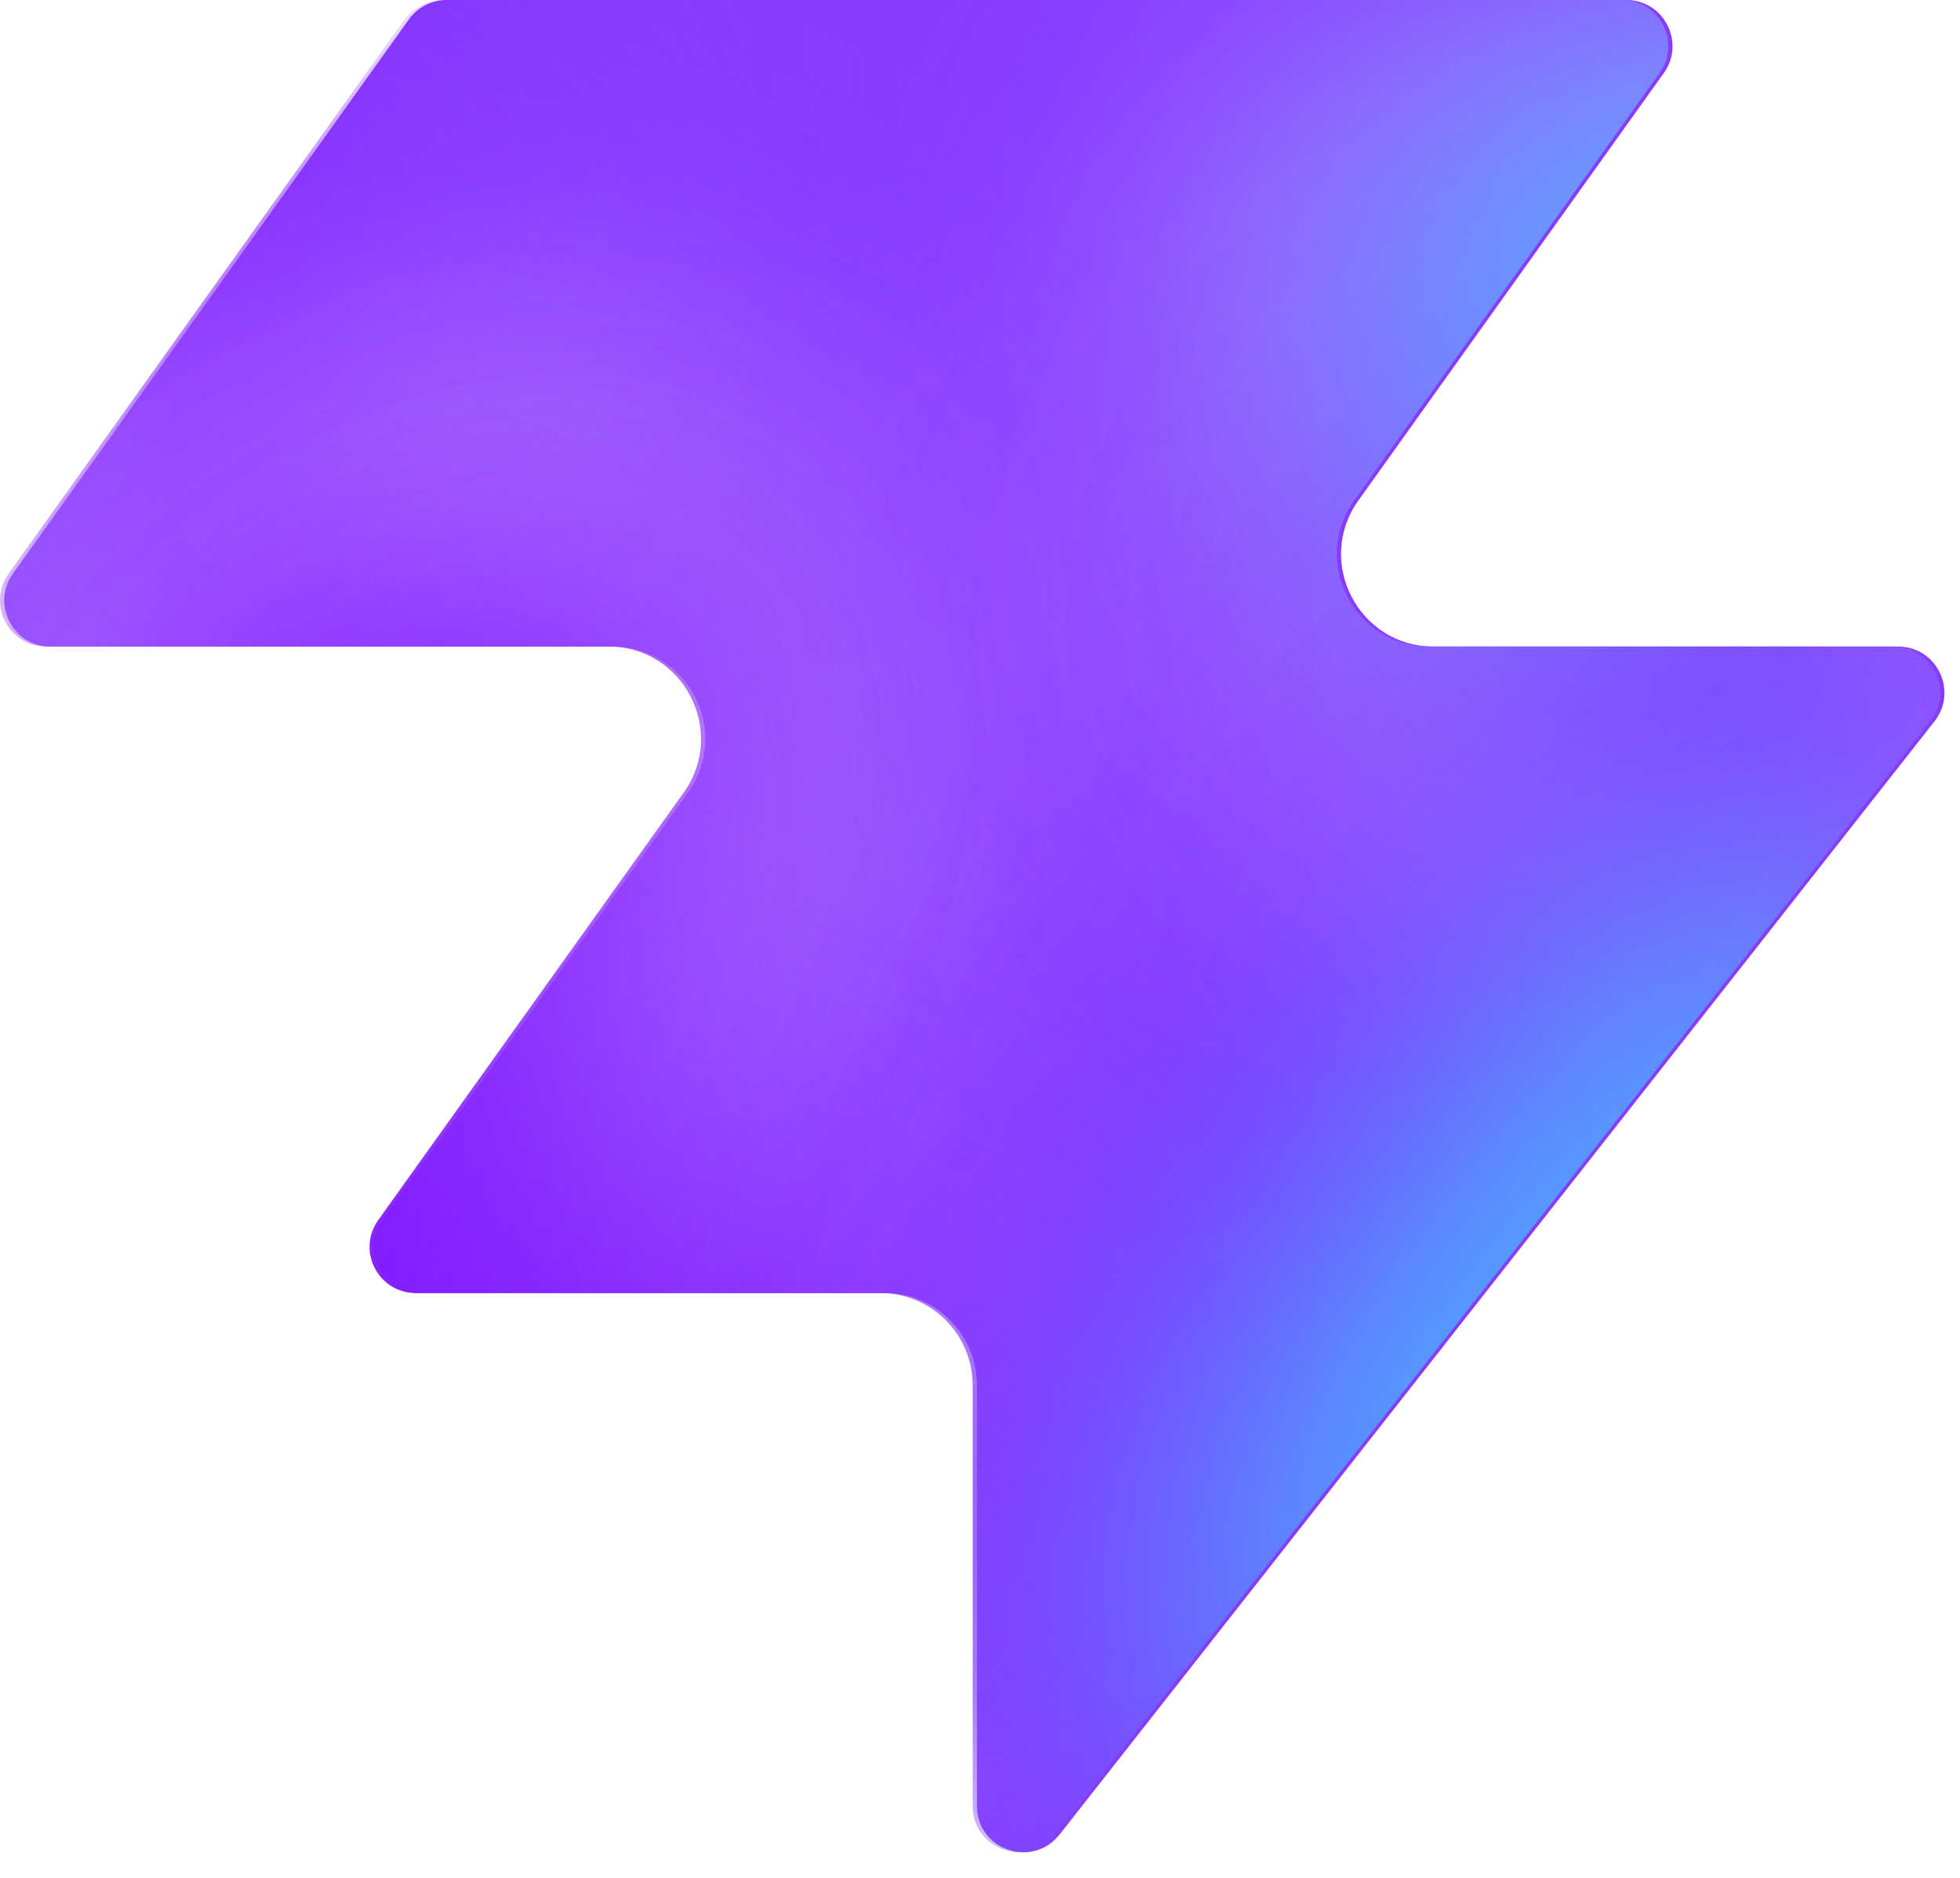
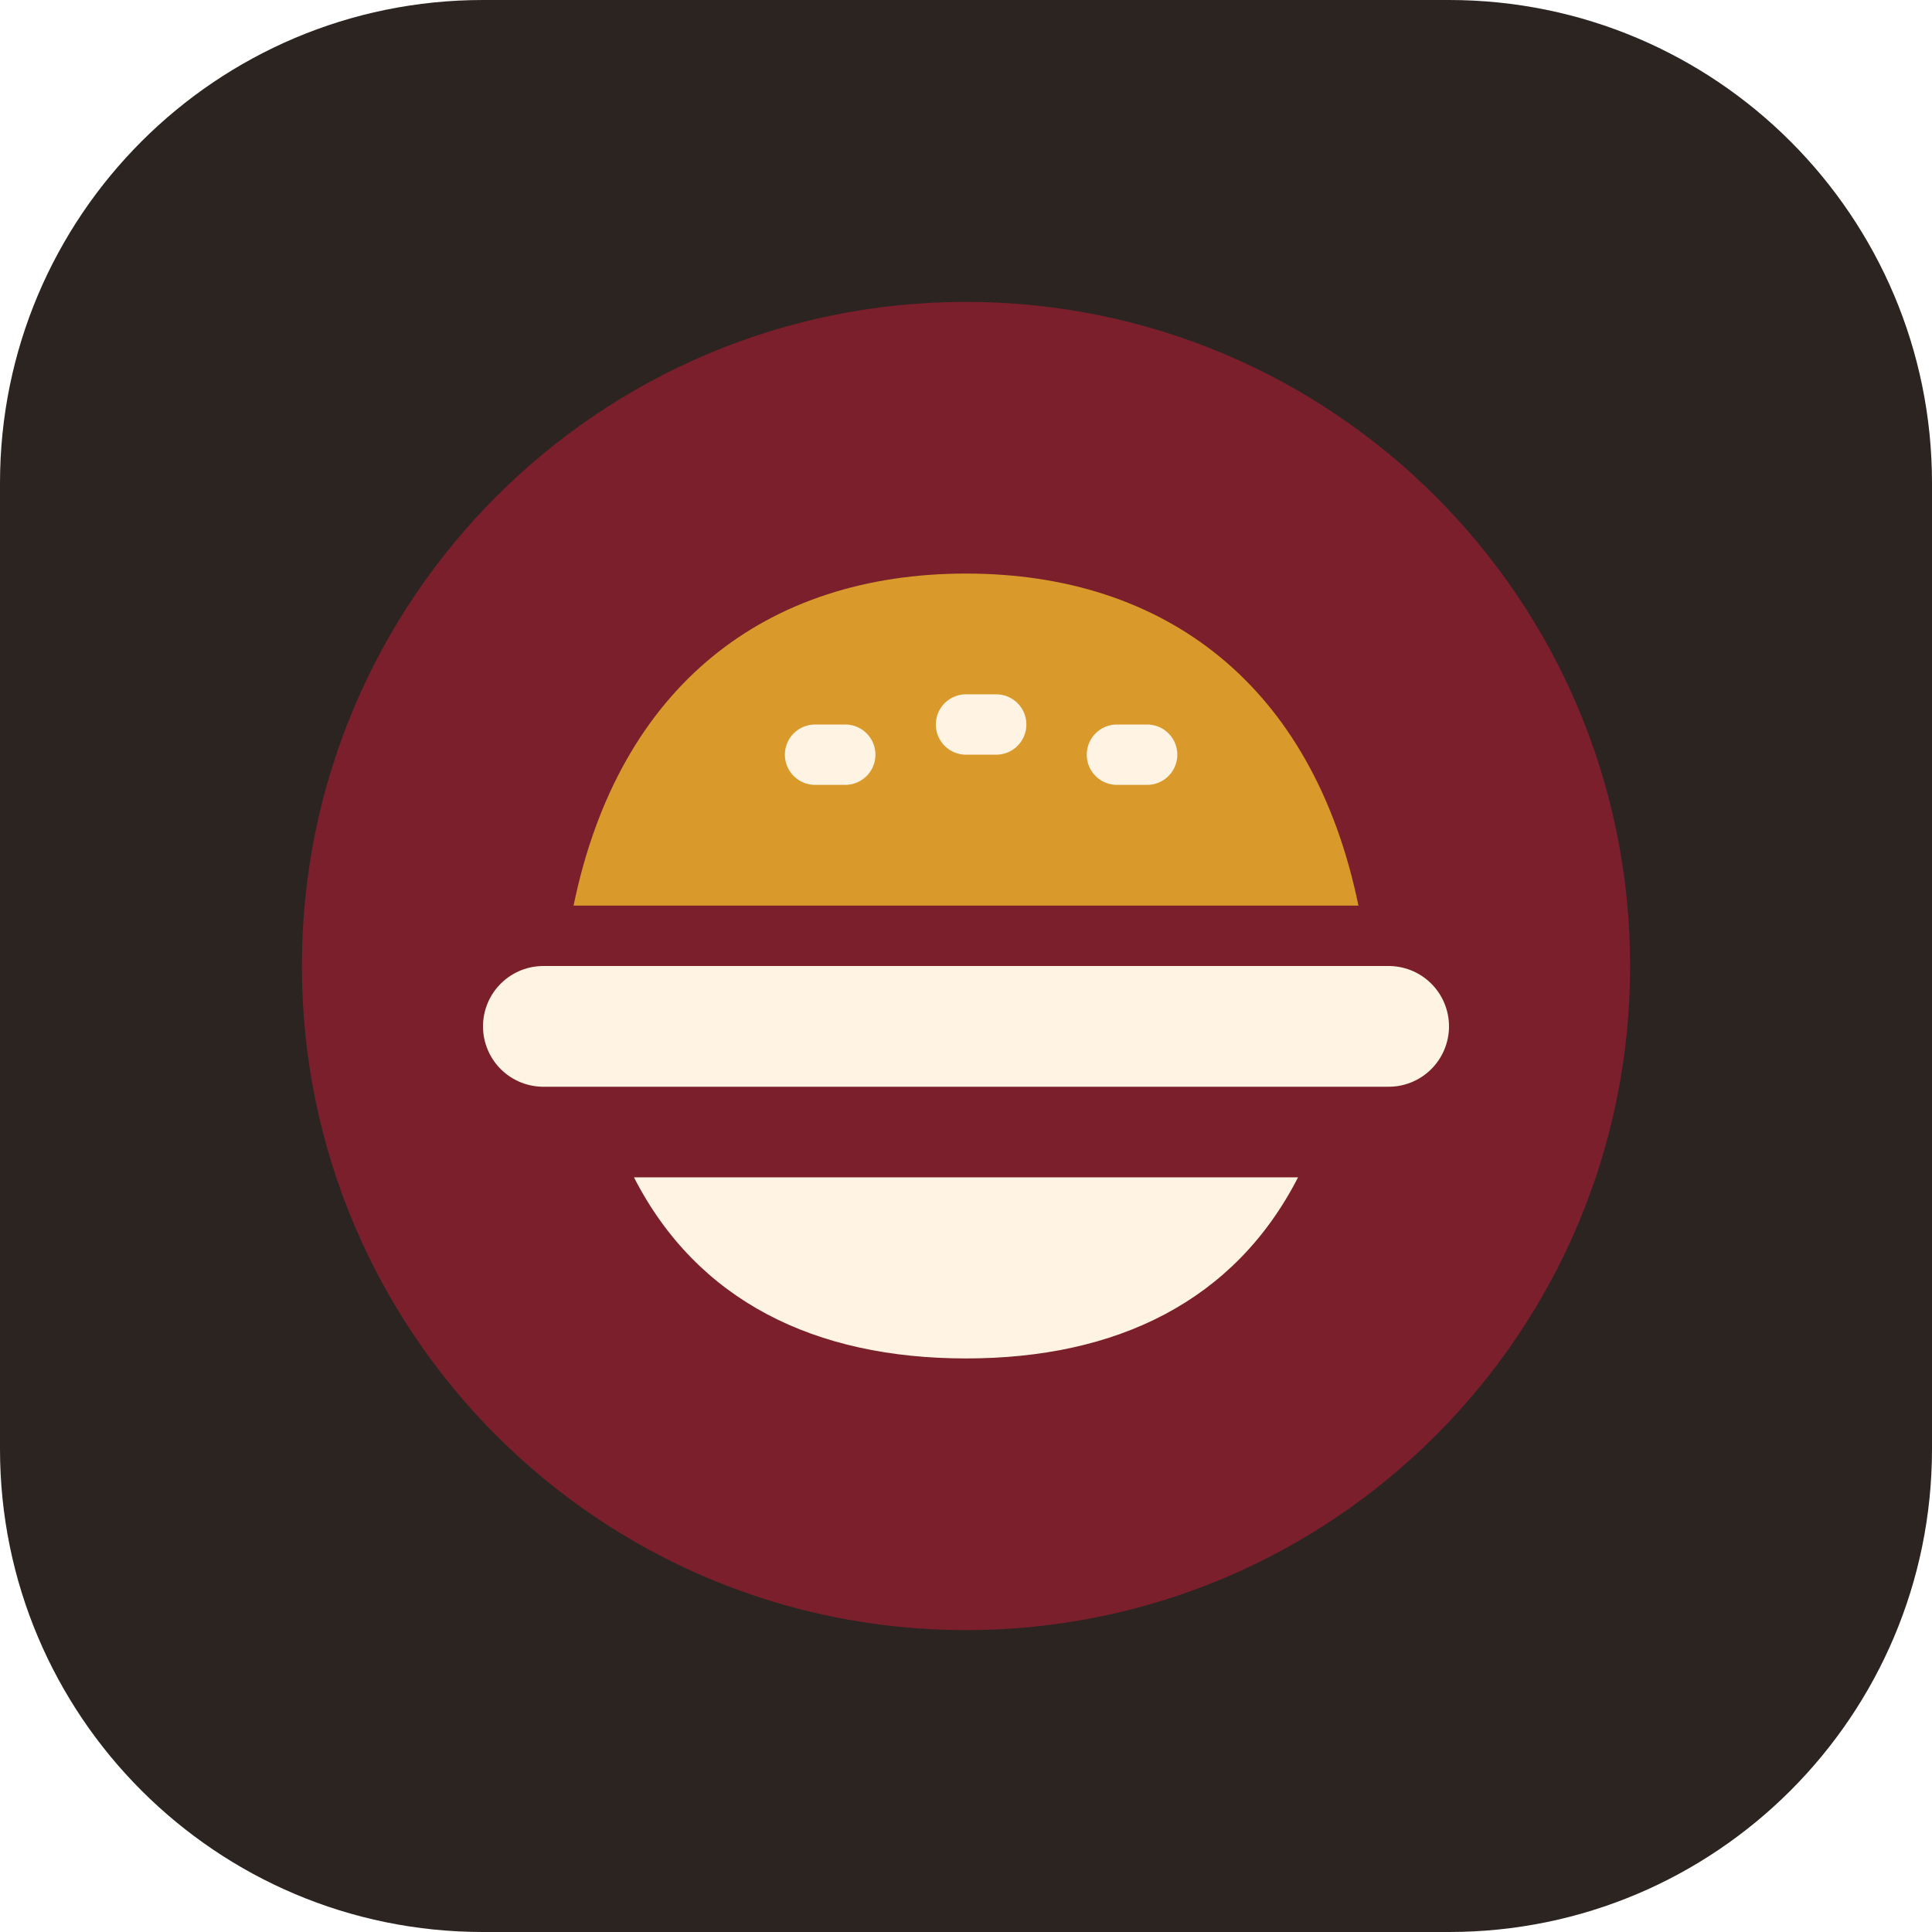
- <svg xmlns="http://www.w3.org/2000/svg" width="48" height="46" fill="none" viewBox="0 0 48 46">
-   <path fill="#863bff" d="M25.946 44.938c-.664.845-2.021.375-2.021-.698V33.937a2.26 2.26 0 0 0-2.262-2.262H10.287c-.92 0-1.456-1.04-.92-1.788l7.48-10.471c1.07-1.497 0-3.578-1.842-3.578H1.237c-.92 0-1.456-1.04-.92-1.788L10.013.474c.214-.297.556-.474.92-.474h28.894c.92 0 1.456 1.04.92 1.788l-7.48 10.471c-1.07 1.498 0 3.579 1.842 3.579h11.377c.943 0 1.473 1.088.89 1.83L25.947 44.94z" style="fill:#863bff;fill:color(display-p3 .525 .23 1);fill-opacity:1" />
-   <mask id="a" width="48" height="46" x="0" y="0" maskUnits="userSpaceOnUse" style="mask-type:alpha">
-     <path fill="#000" d="M25.842 44.938c-.664.844-2.021.375-2.021-.698V33.937a2.26 2.26 0 0 0-2.262-2.262H10.183c-.92 0-1.456-1.04-.92-1.788l7.48-10.471c1.07-1.498 0-3.579-1.842-3.579H1.133c-.92 0-1.456-1.04-.92-1.787L9.91.473c.214-.297.556-.474.92-.474h28.894c.92 0 1.456 1.04.92 1.788l-7.48 10.471c-1.07 1.498 0 3.578 1.842 3.578h11.377c.943 0 1.473 1.088.89 1.832L25.843 44.94z" style="fill:#000;fill-opacity:1" />
-   </mask>
-   <g mask="url(#a)">
-     <g filter="url(#b)">
-       <ellipse cx="5.508" cy="14.704" fill="#ede6ff" rx="5.508" ry="14.704" style="fill:#ede6ff;fill:color(display-p3 .927 .903 1);fill-opacity:1" transform="matrix(.00324 1 1 -.00324 -4.47 31.516)" />
-     </g>
-     <g filter="url(#c)">
-       <ellipse cx="10.399" cy="29.851" fill="#ede6ff" rx="10.399" ry="29.851" style="fill:#ede6ff;fill:color(display-p3 .927 .903 1);fill-opacity:1" transform="matrix(.00324 1 1 -.00324 -39.328 7.883)" />
-     </g>
-     <g filter="url(#d)">
-       <ellipse cx="5.508" cy="30.487" fill="#7e14ff" rx="5.508" ry="30.487" style="fill:#7e14ff;fill:color(display-p3 .492 .077 1);fill-opacity:1" transform="rotate(89.814 -25.913 -14.639)scale(1 -1)" />
-     </g>
-     <g filter="url(#e)">
-       <ellipse cx="5.508" cy="30.599" fill="#7e14ff" rx="5.508" ry="30.599" style="fill:#7e14ff;fill:color(display-p3 .492 .077 1);fill-opacity:1" transform="rotate(89.814 -32.644 -3.334)scale(1 -1)" />
-     </g>
-     <g filter="url(#f)">
-       <ellipse cx="5.508" cy="30.599" fill="#7e14ff" rx="5.508" ry="30.599" style="fill:#7e14ff;fill:color(display-p3 .492 .077 1);fill-opacity:1" transform="matrix(.00324 1 1 -.00324 -34.34 30.47)" />
-     </g>
-     <g filter="url(#g)">
-       <ellipse cx="14.072" cy="22.078" fill="#ede6ff" rx="14.072" ry="22.078" style="fill:#ede6ff;fill:color(display-p3 .927 .903 1);fill-opacity:1" transform="rotate(93.35 24.506 48.493)scale(-1 1)" />
-     </g>
-     <g filter="url(#h)">
-       <ellipse cx="3.47" cy="21.501" fill="#7e14ff" rx="3.47" ry="21.501" style="fill:#7e14ff;fill:color(display-p3 .492 .077 1);fill-opacity:1" transform="rotate(89.009 28.708 47.59)scale(-1 1)" />
-     </g>
-     <g filter="url(#i)">
-       <ellipse cx="3.47" cy="21.501" fill="#7e14ff" rx="3.47" ry="21.501" style="fill:#7e14ff;fill:color(display-p3 .492 .077 1);fill-opacity:1" transform="rotate(89.009 28.708 47.59)scale(-1 1)" />
-     </g>
-     <g filter="url(#j)">
-       <ellipse cx=".387" cy="8.972" fill="#7e14ff" rx="4.407" ry="29.108" style="fill:#7e14ff;fill:color(display-p3 .492 .077 1);fill-opacity:1" transform="rotate(39.51 .387 8.972)" />
-     </g>
-     <g filter="url(#k)">
-       <ellipse cx="47.523" cy="-6.092" fill="#7e14ff" rx="4.407" ry="29.108" style="fill:#7e14ff;fill:color(display-p3 .492 .077 1);fill-opacity:1" transform="rotate(37.892 47.523 -6.092)" />
-     </g>
-     <g filter="url(#l)">
-       <ellipse cx="41.412" cy="6.333" fill="#47bfff" rx="5.971" ry="9.665" style="fill:#47bfff;fill:color(display-p3 .28 .748 1);fill-opacity:1" transform="rotate(37.892 41.412 6.333)" />
-     </g>
-     <g filter="url(#m)">
-       <ellipse cx="-1.879" cy="38.332" fill="#7e14ff" rx="4.407" ry="29.108" style="fill:#7e14ff;fill:color(display-p3 .492 .077 1);fill-opacity:1" transform="rotate(37.892 -1.88 38.332)" />
-     </g>
-     <g filter="url(#n)">
-       <ellipse cx="-1.879" cy="38.332" fill="#7e14ff" rx="4.407" ry="29.108" style="fill:#7e14ff;fill:color(display-p3 .492 .077 1);fill-opacity:1" transform="rotate(37.892 -1.88 38.332)" />
-     </g>
-     <g filter="url(#o)">
-       <ellipse cx="35.651" cy="29.907" fill="#7e14ff" rx="4.407" ry="29.108" style="fill:#7e14ff;fill:color(display-p3 .492 .077 1);fill-opacity:1" transform="rotate(37.892 35.651 29.907)" />
-     </g>
-     <g filter="url(#p)">
-       <ellipse cx="38.418" cy="32.4" fill="#47bfff" rx="5.971" ry="15.297" style="fill:#47bfff;fill:color(display-p3 .28 .748 1);fill-opacity:1" transform="rotate(37.892 38.418 32.4)" />
-     </g>
-   </g>
-   <defs>
-     <filter id="b" width="60.045" height="41.654" x="-19.77" y="16.149" color-interpolation-filters="sRGB" filterUnits="userSpaceOnUse">
-       <feFlood flood-opacity="0" result="BackgroundImageFix" />
-       <feBlend in="SourceGraphic" in2="BackgroundImageFix" result="shape" />
-       <feGaussianBlur result="effect1_foregroundBlur_2002_17158" stdDeviation="7.659" />
-     </filter>
-     <filter id="c" width="90.34" height="51.437" x="-54.613" y="-7.533" color-interpolation-filters="sRGB" filterUnits="userSpaceOnUse">
-       <feFlood flood-opacity="0" result="BackgroundImageFix" />
-       <feBlend in="SourceGraphic" in2="BackgroundImageFix" result="shape" />
-       <feGaussianBlur result="effect1_foregroundBlur_2002_17158" stdDeviation="7.659" />
-     </filter>
-     <filter id="d" width="79.355" height="29.4" x="-49.64" y="2.03" color-interpolation-filters="sRGB" filterUnits="userSpaceOnUse">
-       <feFlood flood-opacity="0" result="BackgroundImageFix" />
-       <feBlend in="SourceGraphic" in2="BackgroundImageFix" result="shape" />
-       <feGaussianBlur result="effect1_foregroundBlur_2002_17158" stdDeviation="4.596" />
-     </filter>
-     <filter id="e" width="79.579" height="29.4" x="-45.045" y="20.029" color-interpolation-filters="sRGB" filterUnits="userSpaceOnUse">
-       <feFlood flood-opacity="0" result="BackgroundImageFix" />
-       <feBlend in="SourceGraphic" in2="BackgroundImageFix" result="shape" />
-       <feGaussianBlur result="effect1_foregroundBlur_2002_17158" stdDeviation="4.596" />
-     </filter>
-     <filter id="f" width="79.579" height="29.4" x="-43.513" y="21.178" color-interpolation-filters="sRGB" filterUnits="userSpaceOnUse">
-       <feFlood flood-opacity="0" result="BackgroundImageFix" />
-       <feBlend in="SourceGraphic" in2="BackgroundImageFix" result="shape" />
-       <feGaussianBlur result="effect1_foregroundBlur_2002_17158" stdDeviation="4.596" />
-     </filter>
-     <filter id="g" width="74.749" height="58.852" x="15.756" y="-17.901" color-interpolation-filters="sRGB" filterUnits="userSpaceOnUse">
-       <feFlood flood-opacity="0" result="BackgroundImageFix" />
-       <feBlend in="SourceGraphic" in2="BackgroundImageFix" result="shape" />
-       <feGaussianBlur result="effect1_foregroundBlur_2002_17158" stdDeviation="7.659" />
-     </filter>
-     <filter id="h" width="61.377" height="25.362" x="23.548" y="2.284" color-interpolation-filters="sRGB" filterUnits="userSpaceOnUse">
-       <feFlood flood-opacity="0" result="BackgroundImageFix" />
-       <feBlend in="SourceGraphic" in2="BackgroundImageFix" result="shape" />
-       <feGaussianBlur result="effect1_foregroundBlur_2002_17158" stdDeviation="4.596" />
-     </filter>
-     <filter id="i" width="61.377" height="25.362" x="23.548" y="2.284" color-interpolation-filters="sRGB" filterUnits="userSpaceOnUse">
-       <feFlood flood-opacity="0" result="BackgroundImageFix" />
-       <feBlend in="SourceGraphic" in2="BackgroundImageFix" result="shape" />
-       <feGaussianBlur result="effect1_foregroundBlur_2002_17158" stdDeviation="4.596" />
-     </filter>
-     <filter id="j" width="56.045" height="63.649" x="-27.636" y="-22.853" color-interpolation-filters="sRGB" filterUnits="userSpaceOnUse">
-       <feFlood flood-opacity="0" result="BackgroundImageFix" />
-       <feBlend in="SourceGraphic" in2="BackgroundImageFix" result="shape" />
-       <feGaussianBlur result="effect1_foregroundBlur_2002_17158" stdDeviation="4.596" />
-     </filter>
-     <filter id="k" width="54.814" height="64.646" x="20.116" y="-38.415" color-interpolation-filters="sRGB" filterUnits="userSpaceOnUse">
-       <feFlood flood-opacity="0" result="BackgroundImageFix" />
-       <feBlend in="SourceGraphic" in2="BackgroundImageFix" result="shape" />
-       <feGaussianBlur result="effect1_foregroundBlur_2002_17158" stdDeviation="4.596" />
-     </filter>
-     <filter id="l" width="33.541" height="35.313" x="24.641" y="-11.323" color-interpolation-filters="sRGB" filterUnits="userSpaceOnUse">
-       <feFlood flood-opacity="0" result="BackgroundImageFix" />
-       <feBlend in="SourceGraphic" in2="BackgroundImageFix" result="shape" />
-       <feGaussianBlur result="effect1_foregroundBlur_2002_17158" stdDeviation="4.596" />
-     </filter>
-     <filter id="m" width="54.814" height="64.646" x="-29.286" y="6.009" color-interpolation-filters="sRGB" filterUnits="userSpaceOnUse">
-       <feFlood flood-opacity="0" result="BackgroundImageFix" />
-       <feBlend in="SourceGraphic" in2="BackgroundImageFix" result="shape" />
-       <feGaussianBlur result="effect1_foregroundBlur_2002_17158" stdDeviation="4.596" />
-     </filter>
-     <filter id="n" width="54.814" height="64.646" x="-29.286" y="6.009" color-interpolation-filters="sRGB" filterUnits="userSpaceOnUse">
-       <feFlood flood-opacity="0" result="BackgroundImageFix" />
-       <feBlend in="SourceGraphic" in2="BackgroundImageFix" result="shape" />
-       <feGaussianBlur result="effect1_foregroundBlur_2002_17158" stdDeviation="4.596" />
-     </filter>
-     <filter id="o" width="54.814" height="64.646" x="8.244" y="-2.416" color-interpolation-filters="sRGB" filterUnits="userSpaceOnUse">
-       <feFlood flood-opacity="0" result="BackgroundImageFix" />
-       <feBlend in="SourceGraphic" in2="BackgroundImageFix" result="shape" />
-       <feGaussianBlur result="effect1_foregroundBlur_2002_17158" stdDeviation="4.596" />
-     </filter>
-     <filter id="p" width="39.409" height="43.623" x="18.713" y="10.588" color-interpolation-filters="sRGB" filterUnits="userSpaceOnUse">
-       <feFlood flood-opacity="0" result="BackgroundImageFix" />
-       <feBlend in="SourceGraphic" in2="BackgroundImageFix" result="shape" />
-       <feGaussianBlur result="effect1_foregroundBlur_2002_17158" stdDeviation="4.596" />
-     </filter>
-   </defs>
+ <svg xmlns="http://www.w3.org/2000/svg" width="64" height="64" viewBox="0 0 64 64" fill="none">
+   <rect width="64" height="64" rx="16" fill="#2B2421" />
+   <circle cx="32" cy="32" r="22" fill="#7A1F2B" />
+   <path d="M19 30C20.5 22.7 25.4 19 32 19C38.6 19 43.5 22.7 45 30H19Z" fill="#D99A2B" />
+   <path d="M18 34H46" stroke="#FFF3E4" stroke-width="4" stroke-linecap="round" />
+   <path d="M21 39C23.1 43.1 27 45 32 45C37 45 40.9 43.1 43 39H21Z" fill="#FFF3E4" />
+   <path d="M27 25H28M32 24H33M37 25H38" stroke="#FFF3E4" stroke-width="2" stroke-linecap="round" />
</svg>
